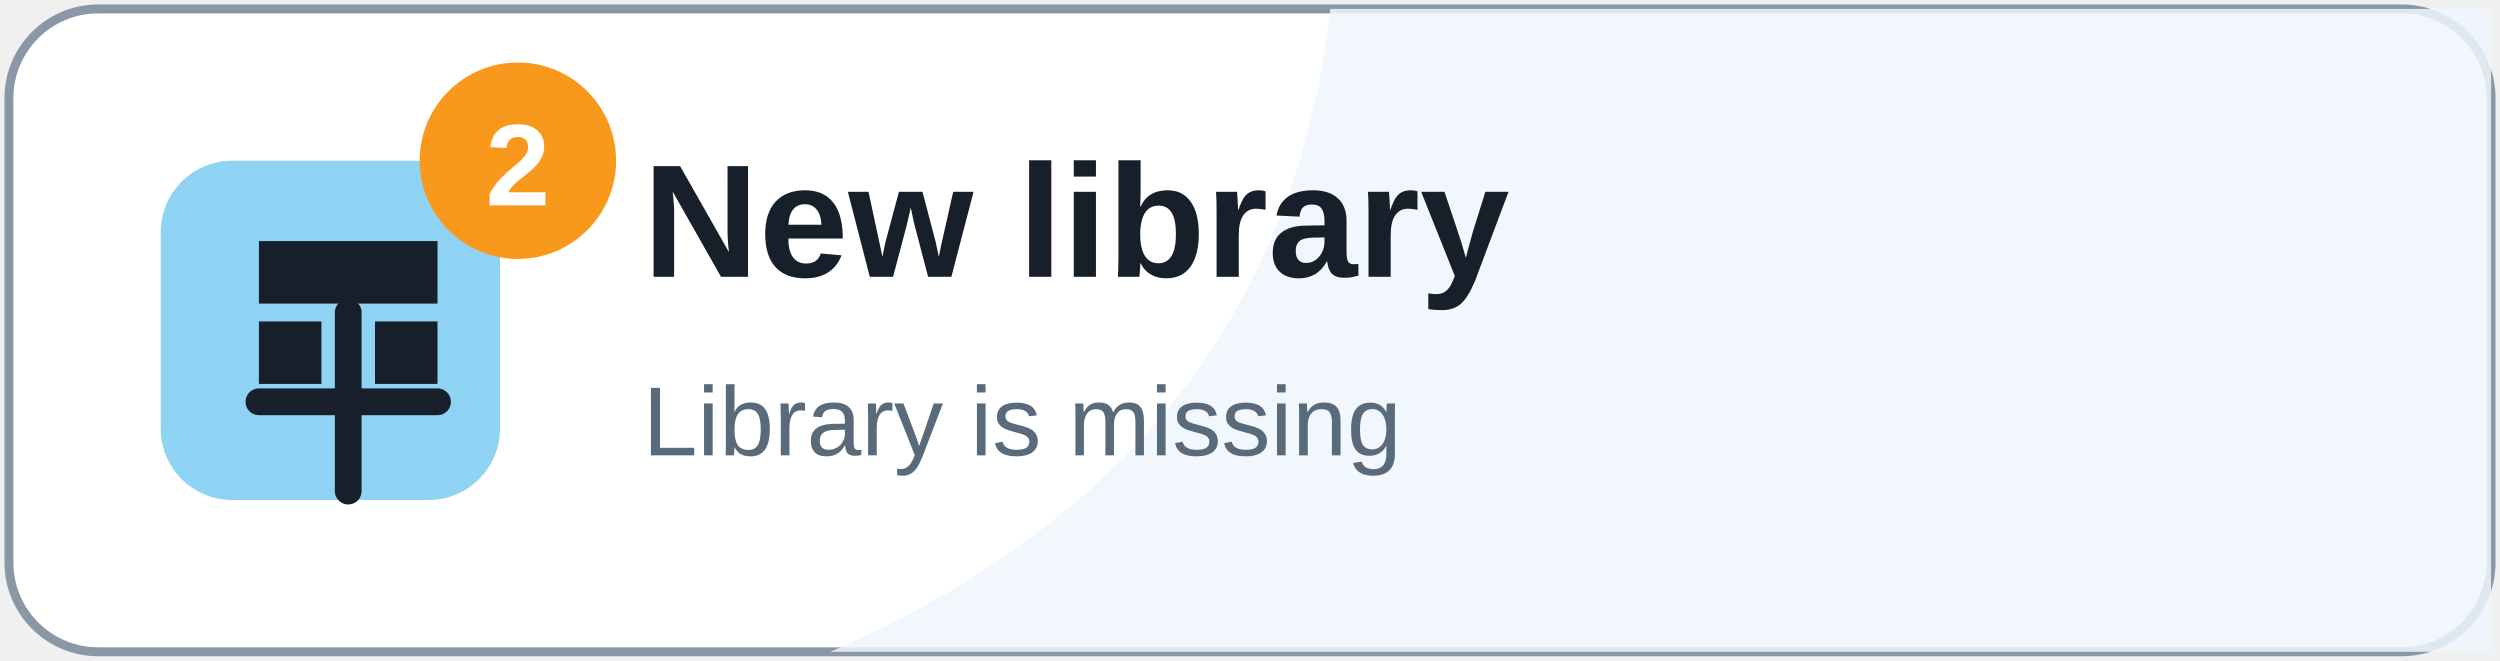
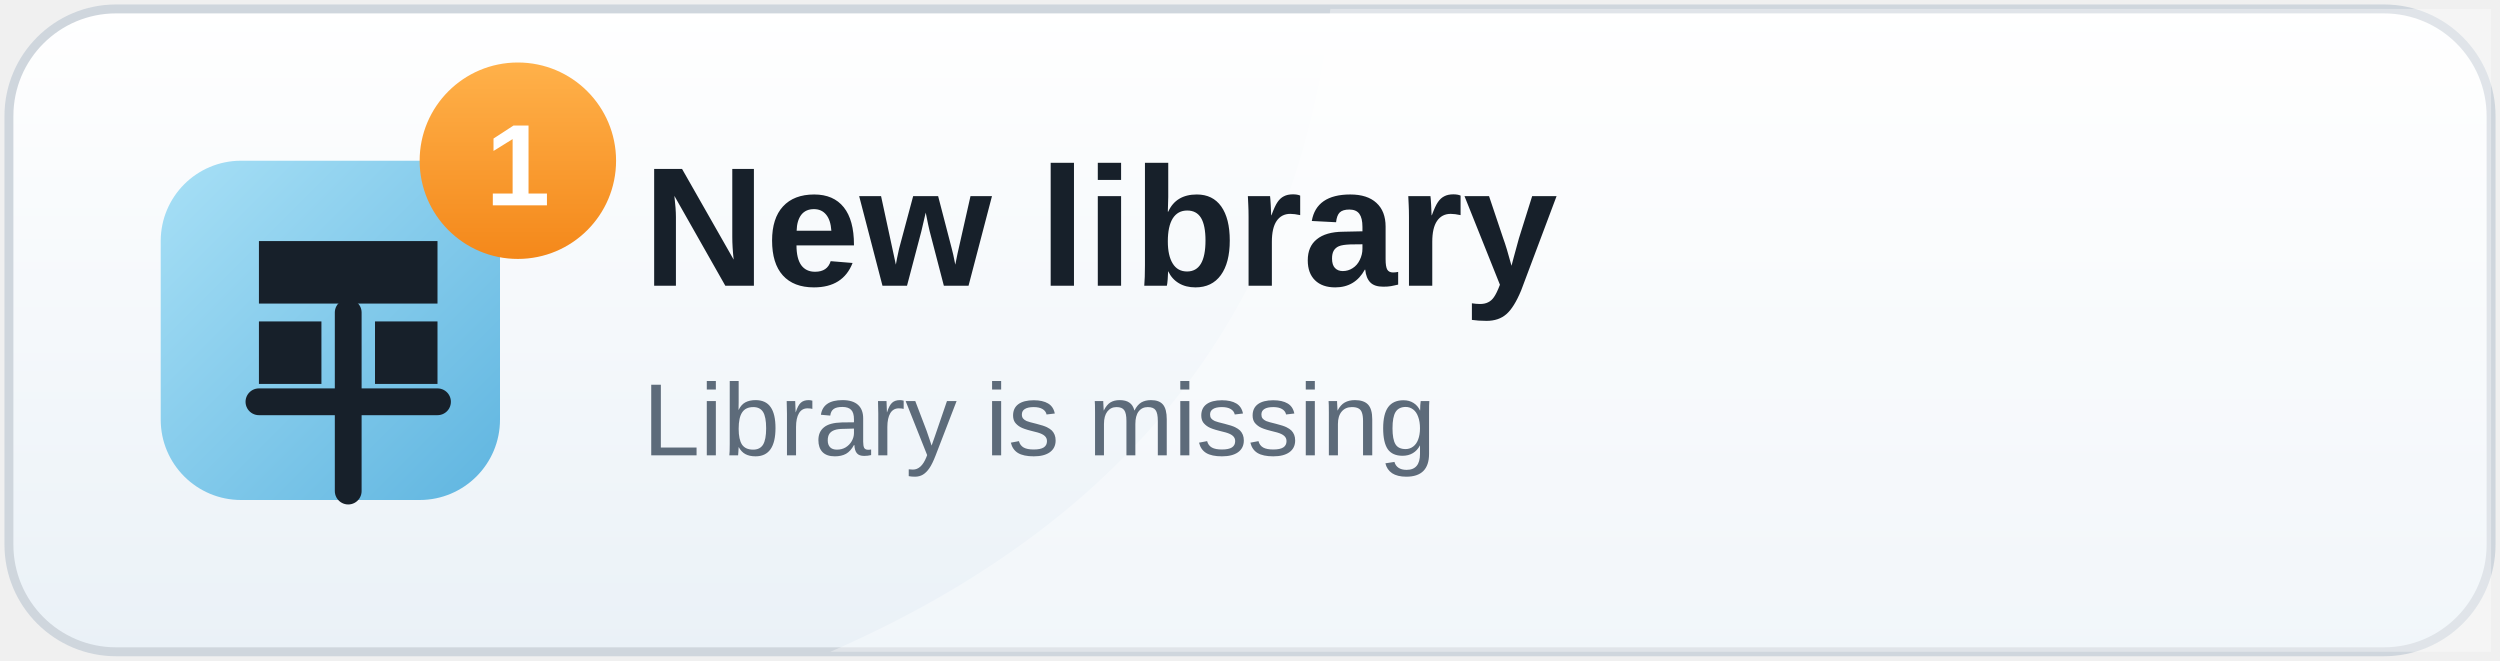
<svg xmlns="http://www.w3.org/2000/svg" width="280" height="74" viewBox="0 0 280 74" role="img" aria-labelledby="title desc">
+   <defs>
+     <linearGradient id="surface" x1="0" y1="0" x2="0" y2="1">
+       <stop offset="0" stop-color="#ffffff" />
+       <stop offset="1" stop-color="#eaf1f7" />
+     </linearGradient>
+     <linearGradient id="surfaceDark" x1="0" y1="0" x2="0" y2="1">
+       <stop offset="0" stop-color="#1d2734" />
+       <stop offset="1" stop-color="#131a23" />
+     </linearGradient>
+     <linearGradient id="iconBg" x1="0" y1="0" x2="1" y2="1">
+       <stop offset="0" stop-color="#a8e0f6" />
+       <stop offset="1" stop-color="#5fb5e0" />
+     </linearGradient>
+     <linearGradient id="pill" x1="0" y1="0" x2="0" y2="1">
+       <stop offset="0" stop-color="#ffb14a" />
+       <stop offset="1" stop-color="#f4881a" />
+     </linearGradient>
+   </defs>
  <style>
-     .surface { fill: #ffffff; stroke: #8a97a6; }
-     .wash { fill: #eef6fb; opacity: .85; }
-     .icon-bg { fill: #8fd3f4; }
+     .surface { fill: url(#surface); stroke: #cfd6dd; stroke-width: 1; }
+     .wash { fill: #ffffff; opacity: .35; }
+     .icon-bg { fill: url(#iconBg); }
+     .pill { fill: url(#pill); }
+     .icon-line { fill: none; stroke: #17202a; stroke-width: 3; stroke-linecap: round; stroke-linejoin: round; }
    .icon-fill { fill: #17202a; }
-     .icon-line { fill: none; stroke: #17202a; stroke-width: 3; stroke-linecap: round; stroke-linejoin: round; }
-     .title { fill: #17202a; font: 700 18px Arial, Helvetica, sans-serif; }
-     .caption { fill: #596a7a; font: 400 11px Arial, Helvetica, sans-serif; }
+     .title { fill: #17202a; font: 700 19px Arial, Helvetica, sans-serif; }
+     .caption { fill: #5d6b7a; font: 400 11.5px Arial, Helvetica, sans-serif; }
    .number { fill: #ffffff; font: 700 13px Arial, Helvetica, sans-serif; }
-     .pill { fill: #f8991d; }
    @media (prefers-color-scheme: dark) {
-       .surface { fill: #151d26; stroke: #5f7184; }
-       .wash { fill: #253b55; opacity: .45; }
+       .surface { fill: url(#surfaceDark); stroke: #3b4858; }
+       .wash { fill: #2a3a4f; opacity: .35; }
      .title { fill: #f7fafc; }
-       .caption { fill: #c3d0dc; }
+       .caption { fill: #b9c4d1; }
    }
  </style>
-   <rect class="surface" x="1" y="1" width="278" height="72" rx="10" />
+   <rect class="surface" x="1" y="1" width="278" height="72" rx="12" />
  <path class="wash" d="M149 1h130v72H93c32-14 52-37 56-72z" />
-   <rect class="icon-bg" x="18" y="18" width="38" height="38" rx="8" />
+   <rect class="icon-bg" x="18" y="18" width="38" height="38" rx="9" />
  <circle class="pill" cx="58" cy="18" r="11" />
-   <text class="number" x="58" y="23" text-anchor="middle">2</text>
+   <text class="number" x="58" y="23" text-anchor="middle">1</text>
  <path class="icon-line" d="M29 45h20M39 35v20" />
  <path class="icon-fill" d="M29 27h20v7H29zM29 36h7v7h-7zM42 36h7v7h-7z" />
-   <text class="title" x="72" y="31">New library</text>
+   <text class="title" x="72" y="32">New library</text>
  <text class="caption" x="72" y="51">Library is missing</text>
</svg>
